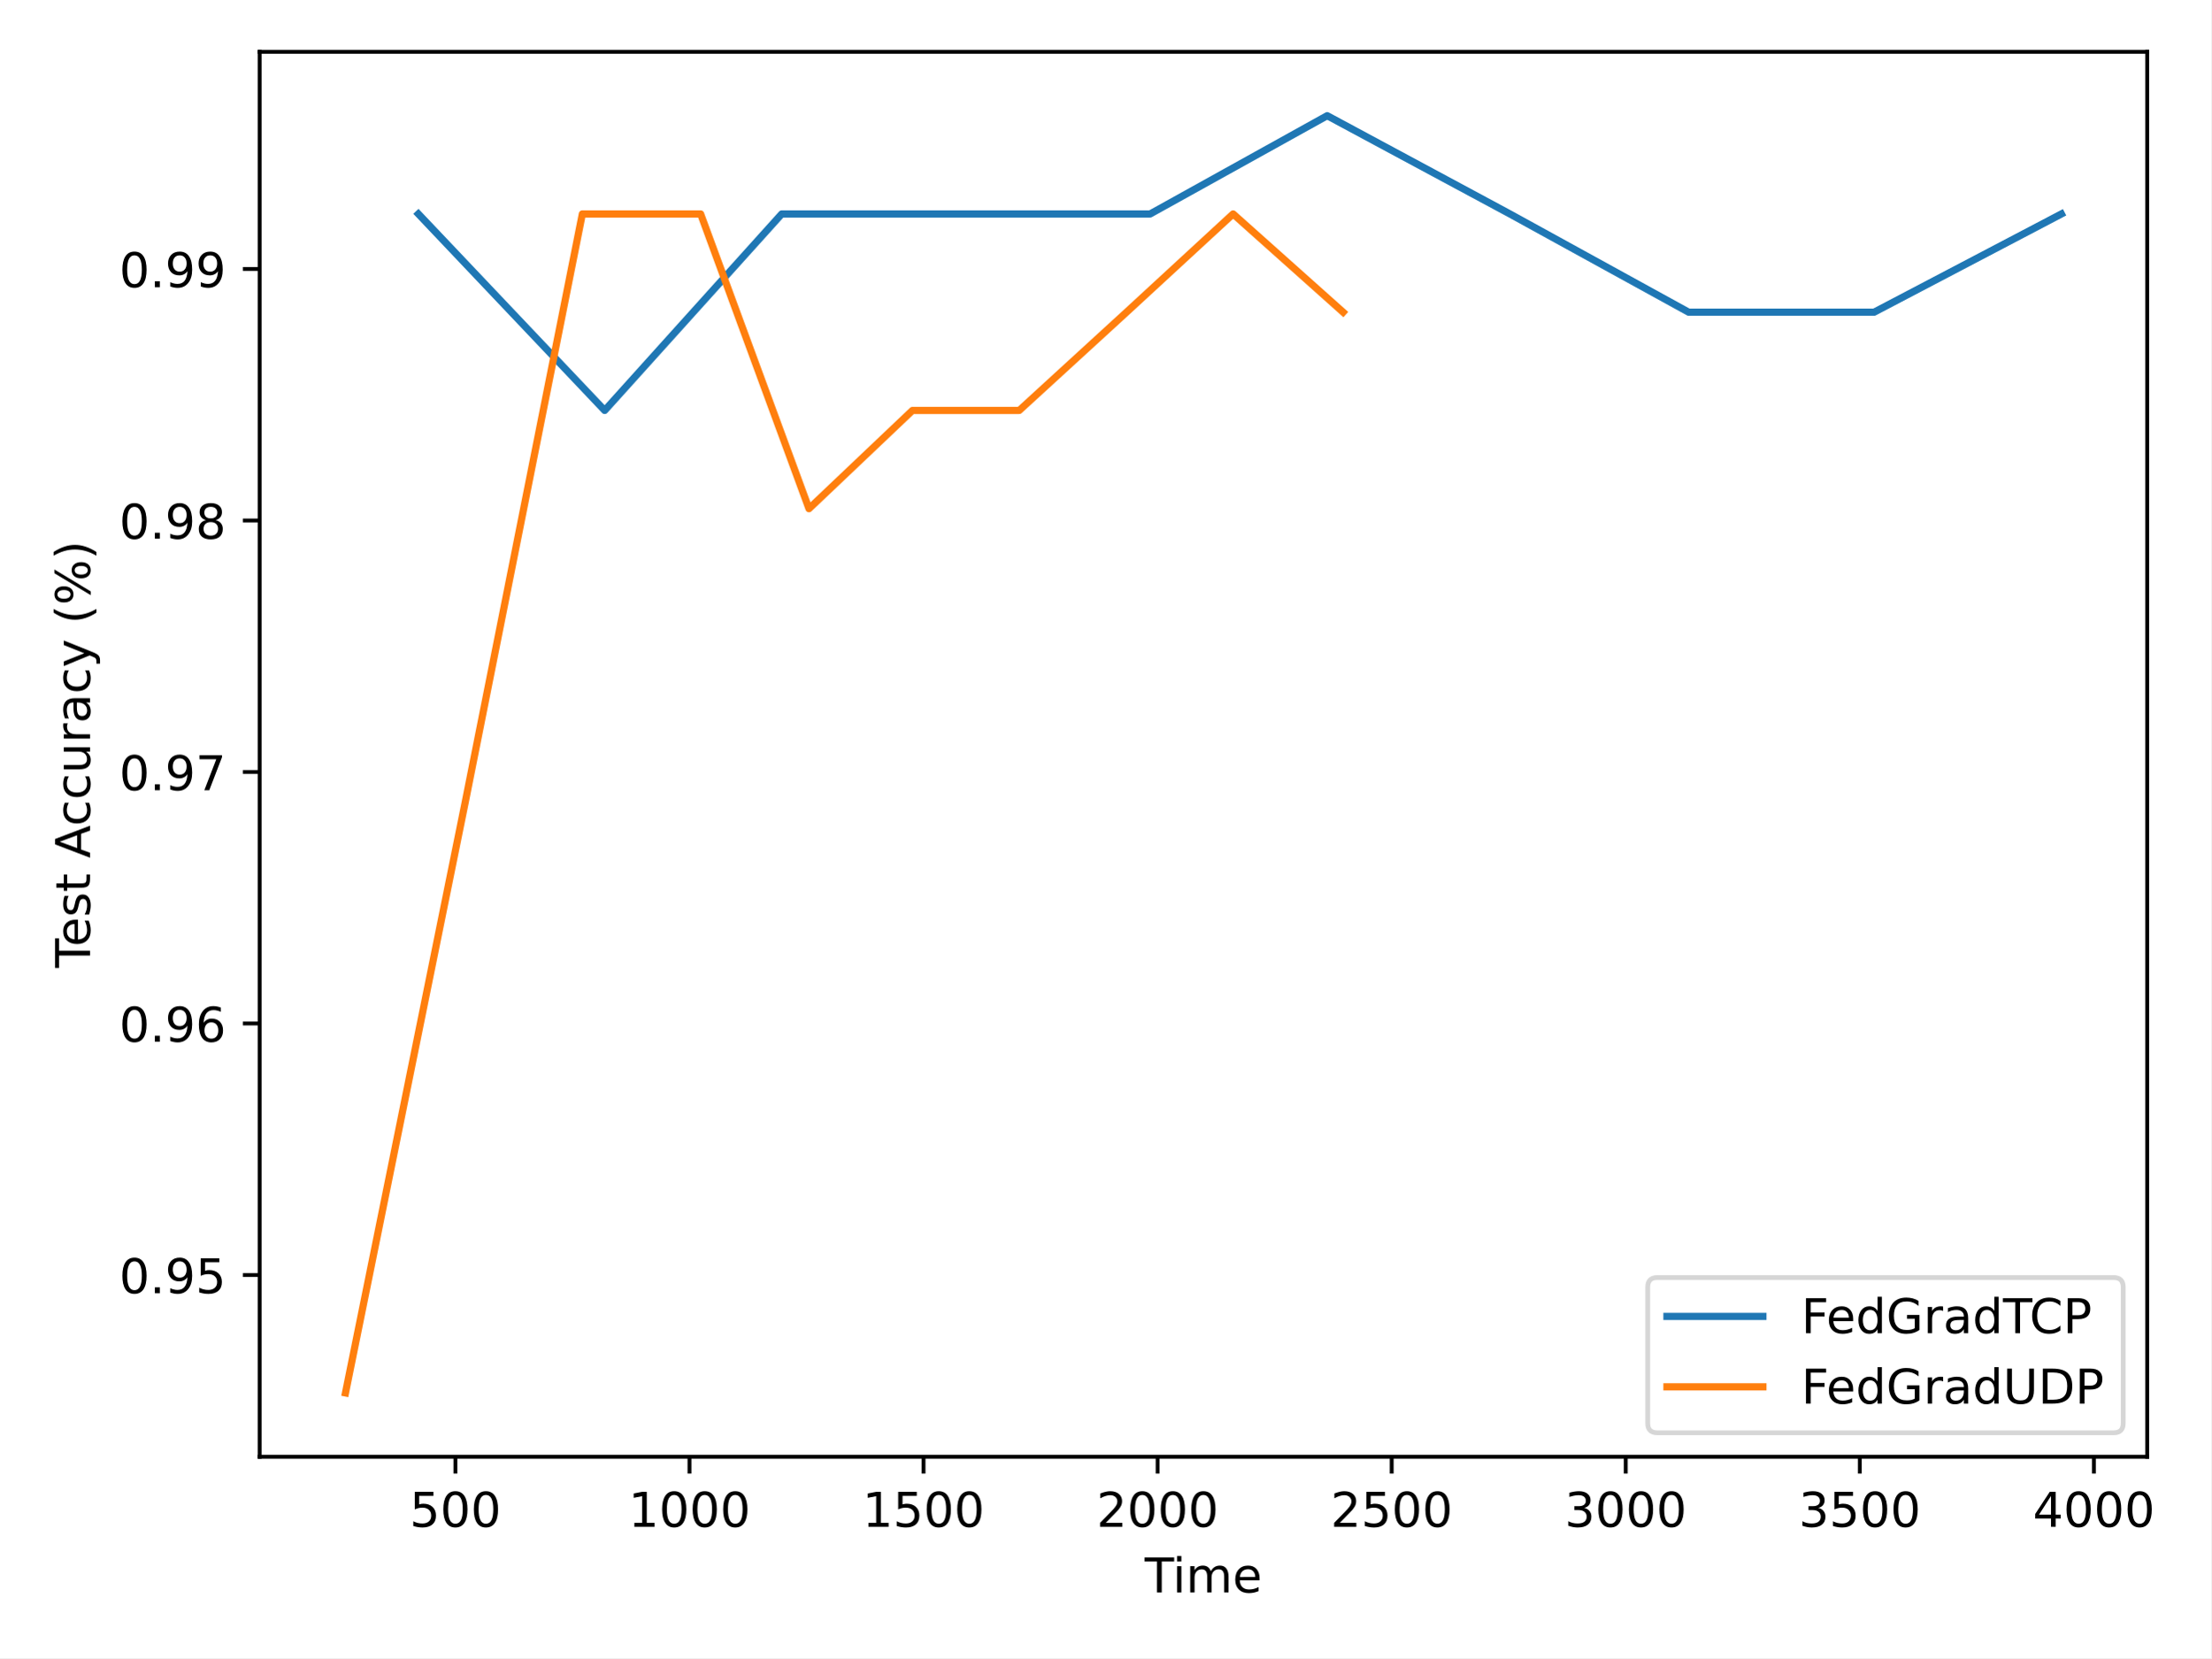
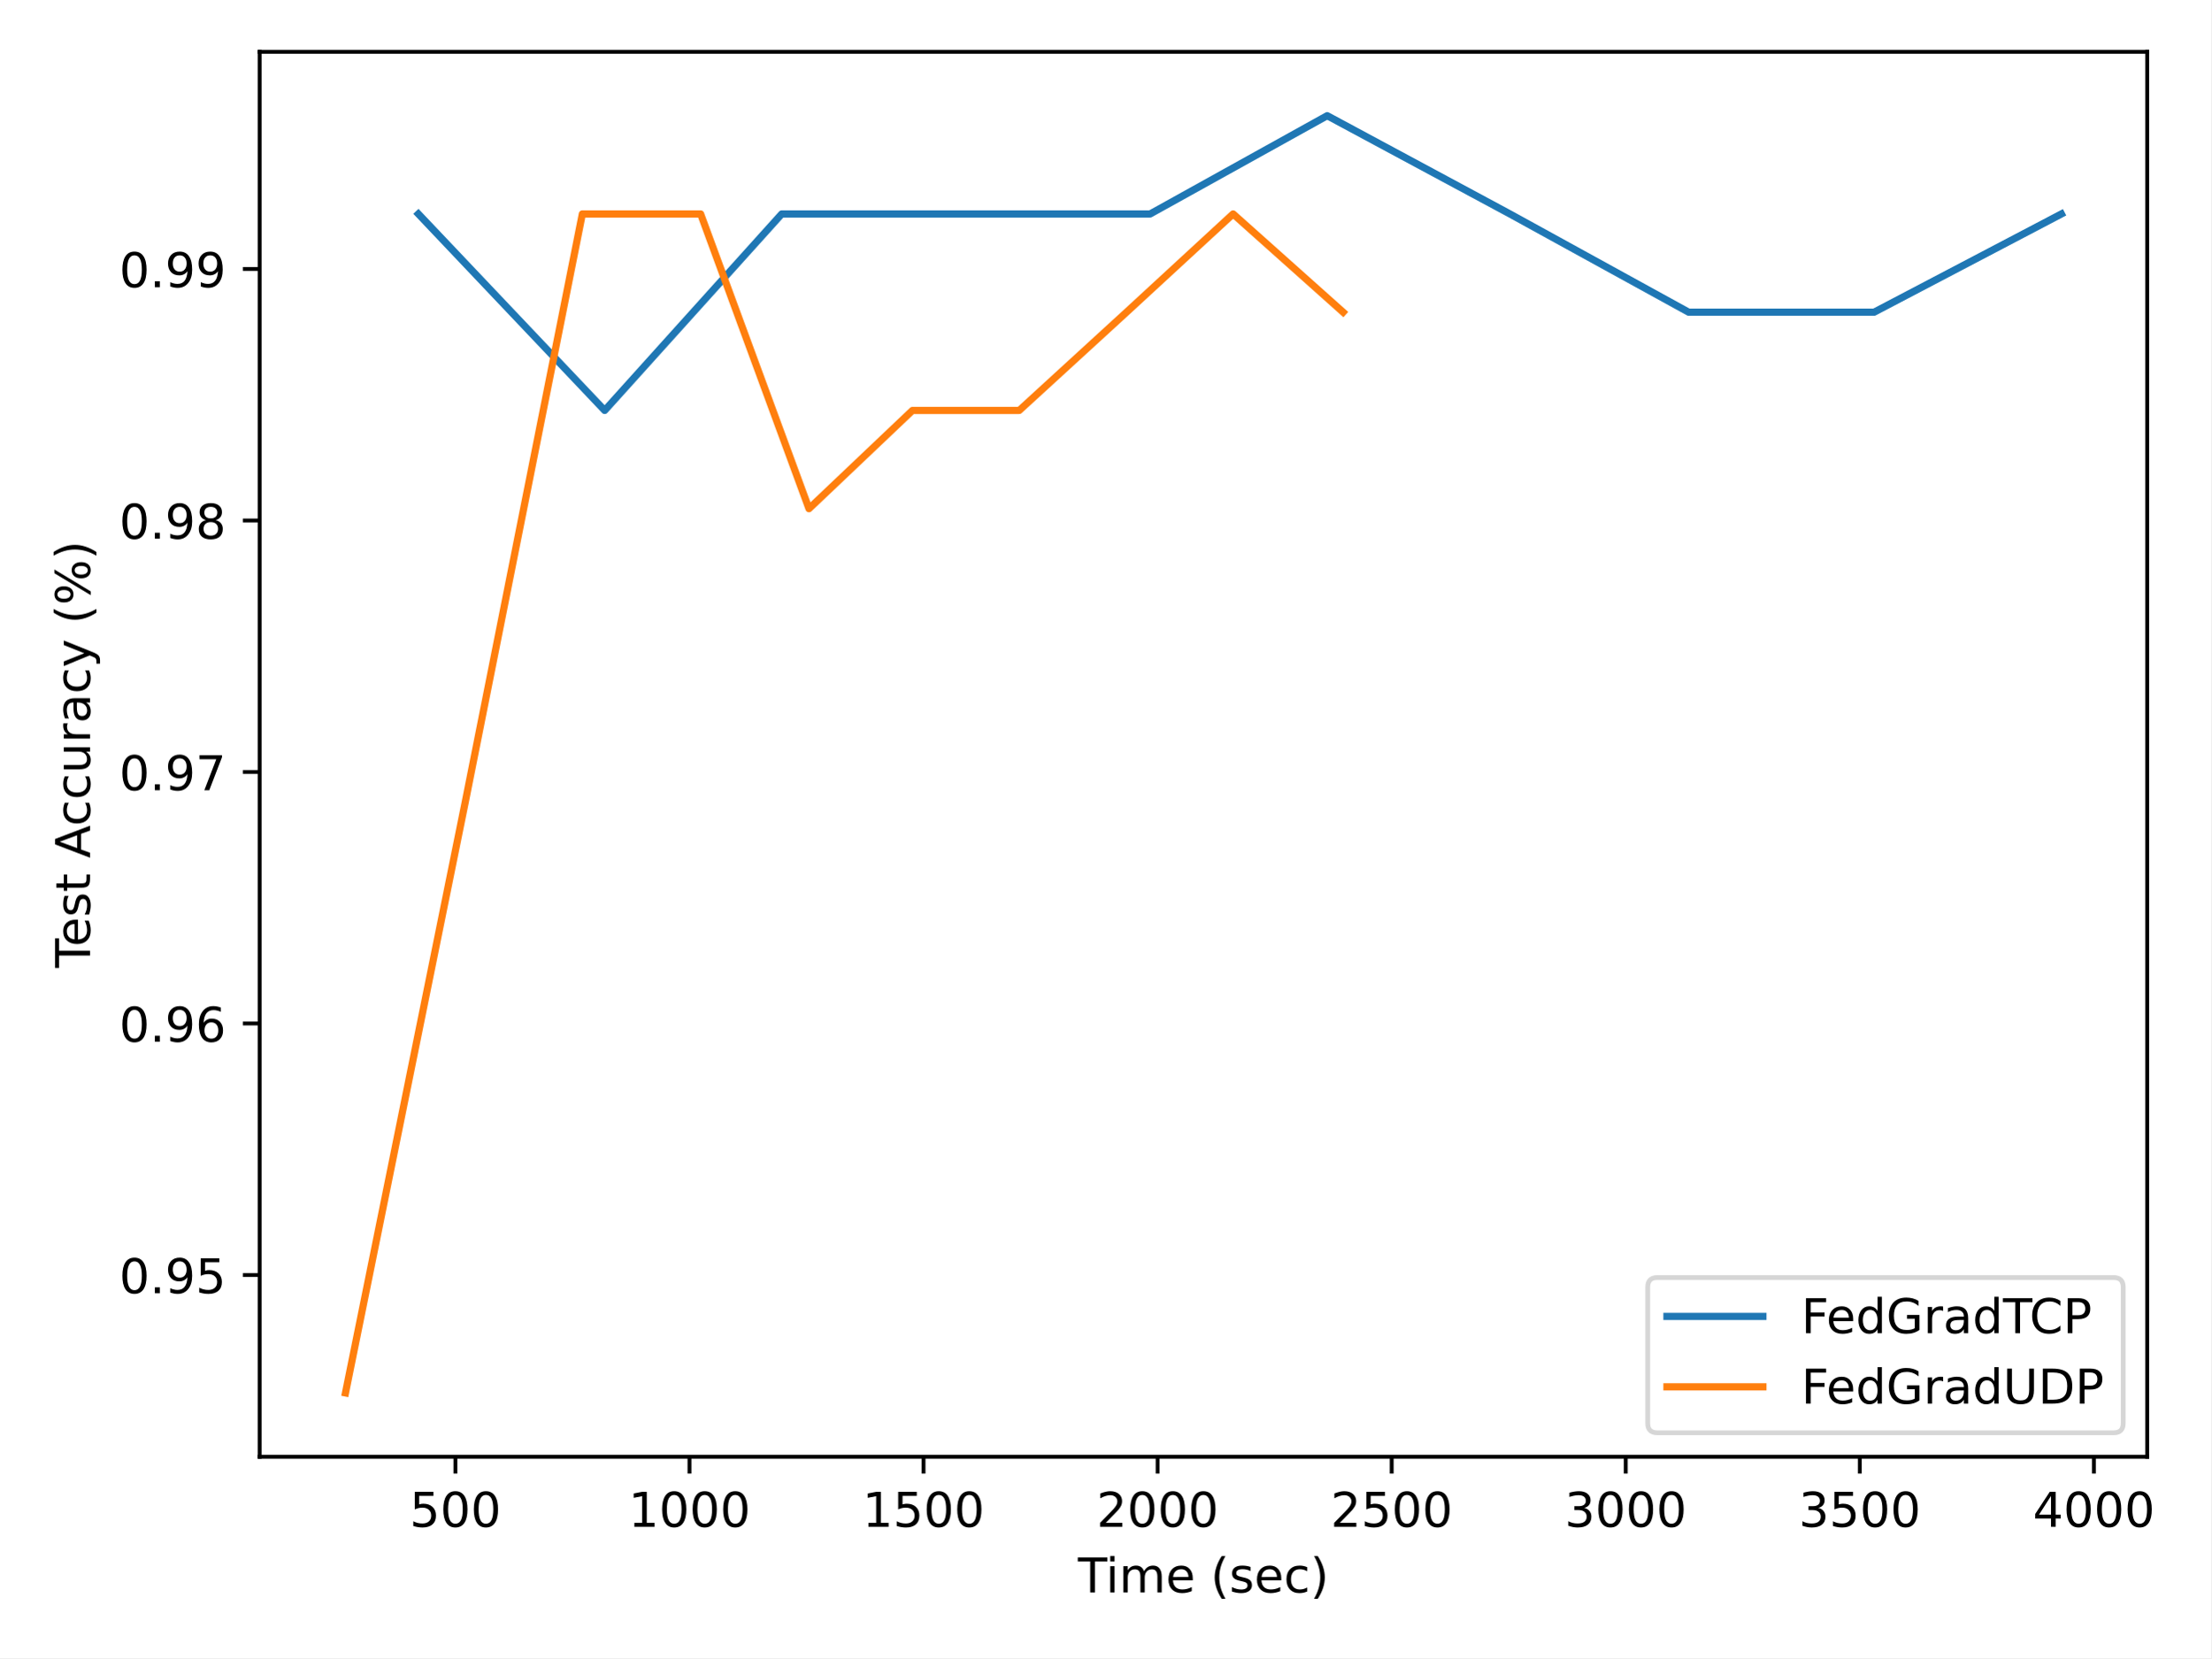
<svg xmlns="http://www.w3.org/2000/svg" xmlns:xlink="http://www.w3.org/1999/xlink" height="345.6pt" version="1.1" viewBox="0 0 460.8 345.6" width="460.8pt">
  <defs>
    <style type="text/css">*{stroke-linecap:butt;stroke-linejoin:round;}</style>
  </defs>
  <g id="figure_1">
    <g id="patch_1">
      <path d="M 0 345.6  L 460.8 345.6  L 460.8 0  L 0 0  z " style="fill:#ffffff;" />
    </g>
    <g id="axes_1">
      <g id="patch_2">
        <path d="M 54.11 303.64  L 447.481 303.64  L 447.481 10.8  L 54.11 10.8  z " style="fill:#ffffff;" />
      </g>
      <g id="matplotlib.axis_1">
        <g id="xtick_1">
          <g id="line2d_1">
            <defs>
-               <path d="M 0 0  L 0 3.5  " id="m83451fe33e" style="stroke:#000000;stroke-width:0.8;" />
-             </defs>
-             <g>
-               <use style="stroke:#000000;stroke-width:0.8;" x="94.905" xlink:href="#m83451fe33e" y="303.64" />
+               <path d="M 0 0  L 0 3.5  " id="md45531de94" style="stroke:#000000;stroke-width:0.8;" />
+             </defs>
+             <g>
+               <use style="stroke:#000000;stroke-width:0.8;" x="94.905" xlink:href="#md45531de94" y="303.64" />
            </g>
          </g>
          <g id="text_1">
            <g transform="translate(85.36125 318.2384)scale(0.1 -0.1)">
              <defs>
                <path d="M 10.797 72.906  L 49.516 72.906  L 49.516 64.594  L 19.828 64.594  L 19.828 46.734  Q 21.969 47.469 24.109 47.828  Q 26.266 48.188 28.422 48.188  Q 40.625 48.188 47.75 41.5  Q 54.891 34.812 54.891 23.391  Q 54.891 11.625 47.562 5.094  Q 40.234 -1.422 26.906 -1.422  Q 22.312 -1.422 17.547 -0.641  Q 12.797 0.141 7.719 1.703  L 7.719 11.625  Q 12.109 9.234 16.797 8.062  Q 21.484 6.891 26.703 6.891  Q 35.156 6.891 40.078 11.328  Q 45.016 15.766 45.016 23.391  Q 45.016 31 40.078 35.438  Q 35.156 39.891 26.703 39.891  Q 22.75 39.891 18.812 39.016  Q 14.891 38.141 10.797 36.281  z " id="DejaVuSans-53" />
                <path d="M 31.781 66.406  Q 24.172 66.406 20.328 58.906  Q 16.5 51.422 16.5 36.375  Q 16.5 21.391 20.328 13.891  Q 24.172 6.391 31.781 6.391  Q 39.453 6.391 43.281 13.891  Q 47.125 21.391 47.125 36.375  Q 47.125 51.422 43.281 58.906  Q 39.453 66.406 31.781 66.406  z M 31.781 74.219  Q 44.047 74.219 50.516 64.516  Q 56.984 54.828 56.984 36.375  Q 56.984 17.969 50.516 8.266  Q 44.047 -1.422 31.781 -1.422  Q 19.531 -1.422 13.062 8.266  Q 6.594 17.969 6.594 36.375  Q 6.594 54.828 13.062 64.516  Q 19.531 74.219 31.781 74.219  z " id="DejaVuSans-48" />
              </defs>
              <use xlink:href="#DejaVuSans-53" />
              <use x="63.623" xlink:href="#DejaVuSans-48" />
              <use x="127.246" xlink:href="#DejaVuSans-48" />
            </g>
          </g>
        </g>
        <g id="xtick_2">
          <g id="line2d_2">
            <g>
-               <use style="stroke:#000000;stroke-width:0.8;" x="143.687" xlink:href="#m83451fe33e" y="303.64" />
+               <use style="stroke:#000000;stroke-width:0.8;" x="143.687" xlink:href="#md45531de94" y="303.64" />
            </g>
          </g>
          <g id="text_2">
            <g transform="translate(130.9617 318.2384)scale(0.1 -0.1)">
              <defs>
                <path d="M 12.406 8.297  L 28.516 8.297  L 28.516 63.922  L 10.984 60.406  L 10.984 69.391  L 28.422 72.906  L 38.281 72.906  L 38.281 8.297  L 54.391 8.297  L 54.391 0  L 12.406 0  z " id="DejaVuSans-49" />
              </defs>
              <use xlink:href="#DejaVuSans-49" />
              <use x="63.623" xlink:href="#DejaVuSans-48" />
              <use x="127.246" xlink:href="#DejaVuSans-48" />
              <use x="190.869" xlink:href="#DejaVuSans-48" />
            </g>
          </g>
        </g>
        <g id="xtick_3">
          <g id="line2d_3">
            <g>
-               <use style="stroke:#000000;stroke-width:0.8;" x="192.468" xlink:href="#m83451fe33e" y="303.64" />
+               <use style="stroke:#000000;stroke-width:0.8;" x="192.468" xlink:href="#md45531de94" y="303.64" />
            </g>
          </g>
          <g id="text_3">
            <g transform="translate(179.7433 318.2384)scale(0.1 -0.1)">
              <use xlink:href="#DejaVuSans-49" />
              <use x="63.623" xlink:href="#DejaVuSans-53" />
              <use x="127.246" xlink:href="#DejaVuSans-48" />
              <use x="190.869" xlink:href="#DejaVuSans-48" />
            </g>
          </g>
        </g>
        <g id="xtick_4">
          <g id="line2d_4">
            <g>
-               <use style="stroke:#000000;stroke-width:0.8;" x="241.25" xlink:href="#m83451fe33e" y="303.64" />
+               <use style="stroke:#000000;stroke-width:0.8;" x="241.25" xlink:href="#md45531de94" y="303.64" />
            </g>
          </g>
          <g id="text_4">
            <g transform="translate(228.525 318.2384)scale(0.1 -0.1)">
              <defs>
                <path d="M 19.188 8.297  L 53.609 8.297  L 53.609 0  L 7.328 0  L 7.328 8.297  Q 12.938 14.109 22.625 23.891  Q 32.328 33.688 34.812 36.531  Q 39.547 41.844 41.422 45.531  Q 43.312 49.219 43.312 52.781  Q 43.312 58.594 39.234 62.25  Q 35.156 65.922 28.609 65.922  Q 23.969 65.922 18.812 64.312  Q 13.672 62.703 7.812 59.422  L 7.812 69.391  Q 13.766 71.781 18.938 73  Q 24.125 74.219 28.422 74.219  Q 39.75 74.219 46.484 68.547  Q 53.219 62.891 53.219 53.422  Q 53.219 48.922 51.531 44.891  Q 49.859 40.875 45.406 35.406  Q 44.188 33.984 37.641 27.219  Q 31.109 20.453 19.188 8.297  z " id="DejaVuSans-50" />
              </defs>
              <use xlink:href="#DejaVuSans-50" />
              <use x="63.623" xlink:href="#DejaVuSans-48" />
              <use x="127.246" xlink:href="#DejaVuSans-48" />
              <use x="190.869" xlink:href="#DejaVuSans-48" />
            </g>
          </g>
        </g>
        <g id="xtick_5">
          <g id="line2d_5">
            <g>
-               <use style="stroke:#000000;stroke-width:0.8;" x="290.032" xlink:href="#m83451fe33e" y="303.64" />
+               <use style="stroke:#000000;stroke-width:0.8;" x="290.032" xlink:href="#md45531de94" y="303.64" />
            </g>
          </g>
          <g id="text_5">
            <g transform="translate(277.3066 318.2384)scale(0.1 -0.1)">
              <use xlink:href="#DejaVuSans-50" />
              <use x="63.623" xlink:href="#DejaVuSans-53" />
              <use x="127.246" xlink:href="#DejaVuSans-48" />
              <use x="190.869" xlink:href="#DejaVuSans-48" />
            </g>
          </g>
        </g>
        <g id="xtick_6">
          <g id="line2d_6">
            <g>
-               <use style="stroke:#000000;stroke-width:0.8;" x="338.813" xlink:href="#m83451fe33e" y="303.64" />
+               <use style="stroke:#000000;stroke-width:0.8;" x="338.813" xlink:href="#md45531de94" y="303.64" />
            </g>
          </g>
          <g id="text_6">
            <g transform="translate(326.0883 318.2384)scale(0.1 -0.1)">
              <defs>
                <path d="M 40.578 39.312  Q 47.656 37.797 51.625 33  Q 55.609 28.219 55.609 21.188  Q 55.609 10.406 48.188 4.484  Q 40.766 -1.422 27.094 -1.422  Q 22.516 -1.422 17.656 -0.516  Q 12.797 0.391 7.625 2.203  L 7.625 11.719  Q 11.719 9.328 16.594 8.109  Q 21.484 6.891 26.812 6.891  Q 36.078 6.891 40.938 10.547  Q 45.797 14.203 45.797 21.188  Q 45.797 27.641 41.281 31.266  Q 36.766 34.906 28.719 34.906  L 20.219 34.906  L 20.219 43.016  L 29.109 43.016  Q 36.375 43.016 40.234 45.922  Q 44.094 48.828 44.094 54.297  Q 44.094 59.906 40.109 62.906  Q 36.141 65.922 28.719 65.922  Q 24.656 65.922 20.016 65.031  Q 15.375 64.156 9.812 62.312  L 9.812 71.094  Q 15.438 72.656 20.344 73.438  Q 25.25 74.219 29.594 74.219  Q 40.828 74.219 47.359 69.109  Q 53.906 64.016 53.906 55.328  Q 53.906 49.266 50.438 45.094  Q 46.969 40.922 40.578 39.312  z " id="DejaVuSans-51" />
              </defs>
              <use xlink:href="#DejaVuSans-51" />
              <use x="63.623" xlink:href="#DejaVuSans-48" />
              <use x="127.246" xlink:href="#DejaVuSans-48" />
              <use x="190.869" xlink:href="#DejaVuSans-48" />
            </g>
          </g>
        </g>
        <g id="xtick_7">
          <g id="line2d_7">
            <g>
-               <use style="stroke:#000000;stroke-width:0.8;" x="387.595" xlink:href="#m83451fe33e" y="303.64" />
+               <use style="stroke:#000000;stroke-width:0.8;" x="387.595" xlink:href="#md45531de94" y="303.64" />
            </g>
          </g>
          <g id="text_7">
            <g transform="translate(374.87 318.2384)scale(0.1 -0.1)">
              <use xlink:href="#DejaVuSans-51" />
              <use x="63.623" xlink:href="#DejaVuSans-53" />
              <use x="127.246" xlink:href="#DejaVuSans-48" />
              <use x="190.869" xlink:href="#DejaVuSans-48" />
            </g>
          </g>
        </g>
        <g id="xtick_8">
          <g id="line2d_8">
            <g>
-               <use style="stroke:#000000;stroke-width:0.8;" x="436.377" xlink:href="#m83451fe33e" y="303.64" />
+               <use style="stroke:#000000;stroke-width:0.8;" x="436.377" xlink:href="#md45531de94" y="303.64" />
            </g>
          </g>
          <g id="text_8">
            <g transform="translate(423.6516 318.2384)scale(0.1 -0.1)">
              <defs>
                <path d="M 37.797 64.312  L 12.891 25.391  L 37.797 25.391  z M 35.203 72.906  L 47.609 72.906  L 47.609 25.391  L 58.016 25.391  L 58.016 17.188  L 47.609 17.188  L 47.609 0  L 37.797 0  L 37.797 17.188  L 4.891 17.188  L 4.891 26.703  z " id="DejaVuSans-52" />
              </defs>
              <use xlink:href="#DejaVuSans-52" />
              <use x="63.623" xlink:href="#DejaVuSans-48" />
              <use x="127.246" xlink:href="#DejaVuSans-48" />
              <use x="190.869" xlink:href="#DejaVuSans-48" />
            </g>
          </g>
        </g>
        <g id="text_9">
-           <g transform="translate(238.5621 331.9166)scale(0.1 -0.1)">
+           <g transform="translate(224.641 331.9166)scale(0.1 -0.1)">
            <defs>
              <path d="M -0.297 72.906  L 61.375 72.906  L 61.375 64.594  L 35.5 64.594  L 35.5 0  L 25.594 0  L 25.594 64.594  L -0.297 64.594  z " id="DejaVuSans-84" />
              <path d="M 9.422 54.688  L 18.406 54.688  L 18.406 0  L 9.422 0  z M 9.422 75.984  L 18.406 75.984  L 18.406 64.594  L 9.422 64.594  z " id="DejaVuSans-105" />
              <path d="M 52 44.188  Q 55.375 50.25 60.062 53.125  Q 64.75 56 71.094 56  Q 79.641 56 84.281 50.016  Q 88.922 44.047 88.922 33.016  L 88.922 0  L 79.891 0  L 79.891 32.719  Q 79.891 40.578 77.094 44.375  Q 74.312 48.188 68.609 48.188  Q 61.625 48.188 57.562 43.547  Q 53.516 38.922 53.516 30.906  L 53.516 0  L 44.484 0  L 44.484 32.719  Q 44.484 40.625 41.703 44.406  Q 38.922 48.188 33.109 48.188  Q 26.219 48.188 22.156 43.531  Q 18.109 38.875 18.109 30.906  L 18.109 0  L 9.078 0  L 9.078 54.688  L 18.109 54.688  L 18.109 46.188  Q 21.188 51.219 25.484 53.609  Q 29.781 56 35.688 56  Q 41.656 56 45.828 52.969  Q 50 49.953 52 44.188  z " id="DejaVuSans-109" />
              <path d="M 56.203 29.594  L 56.203 25.203  L 14.891 25.203  Q 15.484 15.922 20.484 11.062  Q 25.484 6.203 34.422 6.203  Q 39.594 6.203 44.453 7.469  Q 49.312 8.734 54.109 11.281  L 54.109 2.781  Q 49.266 0.734 44.188 -0.344  Q 39.109 -1.422 33.891 -1.422  Q 20.797 -1.422 13.156 6.188  Q 5.516 13.812 5.516 26.812  Q 5.516 40.234 12.766 48.109  Q 20.016 56 32.328 56  Q 43.359 56 49.781 48.891  Q 56.203 41.797 56.203 29.594  z M 47.219 32.234  Q 47.125 39.594 43.094 43.984  Q 39.062 48.391 32.422 48.391  Q 24.906 48.391 20.391 44.141  Q 15.875 39.891 15.188 32.172  z " id="DejaVuSans-101" />
+               <path id="DejaVuSans-32" />
+               <path d="M 31 75.875  Q 24.469 64.656 21.281 53.656  Q 18.109 42.672 18.109 31.391  Q 18.109 20.125 21.312 9.062  Q 24.516 -2 31 -13.188  L 23.188 -13.188  Q 15.875 -1.703 12.234 9.375  Q 8.594 20.453 8.594 31.391  Q 8.594 42.281 12.203 53.312  Q 15.828 64.359 23.188 75.875  z " id="DejaVuSans-40" />
+               <path d="M 44.281 53.078  L 44.281 44.578  Q 40.484 46.531 36.375 47.5  Q 32.281 48.484 27.875 48.484  Q 21.188 48.484 17.844 46.438  Q 14.5 44.391 14.5 40.281  Q 14.5 37.156 16.891 35.375  Q 19.281 33.594 26.516 31.984  L 29.594 31.297  Q 39.156 29.25 43.188 25.516  Q 47.219 21.781 47.219 15.094  Q 47.219 7.469 41.188 3.016  Q 35.156 -1.422 24.609 -1.422  Q 20.219 -1.422 15.453 -0.562  Q 10.688 0.297 5.422 2  L 5.422 11.281  Q 10.406 8.688 15.234 7.391  Q 20.062 6.109 24.812 6.109  Q 31.156 6.109 34.562 8.281  Q 37.984 10.453 37.984 14.406  Q 37.984 18.062 35.516 20.016  Q 33.062 21.969 24.703 23.781  L 21.578 24.516  Q 13.234 26.266 9.516 29.906  Q 5.812 33.547 5.812 39.891  Q 5.812 47.609 11.281 51.797  Q 16.75 56 26.812 56  Q 31.781 56 36.172 55.266  Q 40.578 54.547 44.281 53.078  z " id="DejaVuSans-115" />
+               <path d="M 48.781 52.594  L 48.781 44.188  Q 44.969 46.297 41.141 47.344  Q 37.312 48.391 33.406 48.391  Q 24.656 48.391 19.812 42.844  Q 14.984 37.312 14.984 27.297  Q 14.984 17.281 19.812 11.734  Q 24.656 6.203 33.406 6.203  Q 37.312 6.203 41.141 7.25  Q 44.969 8.297 48.781 10.406  L 48.781 2.094  Q 45.016 0.344 40.984 -0.531  Q 36.969 -1.422 32.422 -1.422  Q 20.062 -1.422 12.781 6.344  Q 5.516 14.109 5.516 27.297  Q 5.516 40.672 12.859 48.328  Q 20.219 56 33.016 56  Q 37.156 56 41.109 55.141  Q 45.062 54.297 48.781 52.594  z " id="DejaVuSans-99" />
+               <path d="M 8.016 75.875  L 15.828 75.875  Q 23.141 64.359 26.781 53.312  Q 30.422 42.281 30.422 31.391  Q 30.422 20.453 26.781 9.375  Q 23.141 -1.703 15.828 -13.188  L 8.016 -13.188  Q 14.5 -2 17.703 9.062  Q 20.906 20.125 20.906 31.391  Q 20.906 42.672 17.703 53.656  Q 14.5 64.656 8.016 75.875  z " id="DejaVuSans-41" />
            </defs>
            <use xlink:href="#DejaVuSans-84" />
            <use x="57.959" xlink:href="#DejaVuSans-105" />
            <use x="85.742" xlink:href="#DejaVuSans-109" />
            <use x="183.154" xlink:href="#DejaVuSans-101" />
+             <use x="244.678" xlink:href="#DejaVuSans-32" />
+             <use x="276.465" xlink:href="#DejaVuSans-40" />
+             <use x="315.479" xlink:href="#DejaVuSans-115" />
+             <use x="367.578" xlink:href="#DejaVuSans-101" />
+             <use x="429.102" xlink:href="#DejaVuSans-99" />
+             <use x="484.082" xlink:href="#DejaVuSans-41" />
          </g>
        </g>
      </g>
      <g id="matplotlib.axis_2">
        <g id="ytick_1">
          <g id="line2d_9">
            <defs>
-               <path d="M 0 0  L -3.5 0  " id="me4bf563f95" style="stroke:#000000;stroke-width:0.8;" />
-             </defs>
-             <g>
-               <use style="stroke:#000000;stroke-width:0.8;" x="54.11" xlink:href="#me4bf563f95" y="265.755" />
+               <path d="M 0 0  L -3.5 0  " id="mcb2fca7177" style="stroke:#000000;stroke-width:0.8;" />
+             </defs>
+             <g>
+               <use style="stroke:#000000;stroke-width:0.8;" x="54.11" xlink:href="#mcb2fca7177" y="265.755" />
            </g>
          </g>
          <g id="text_10">
            <g transform="translate(24.84437 269.5543)scale(0.1 -0.1)">
              <defs>
                <path d="M 10.688 12.406  L 21 12.406  L 21 0  L 10.688 0  z " id="DejaVuSans-46" />
                <path d="M 10.984 1.516  L 10.984 10.5  Q 14.703 8.734 18.5 7.812  Q 22.312 6.891 25.984 6.891  Q 35.75 6.891 40.891 13.453  Q 46.047 20.016 46.781 33.406  Q 43.953 29.203 39.594 26.953  Q 35.25 24.703 29.984 24.703  Q 19.047 24.703 12.672 31.312  Q 6.297 37.938 6.297 49.422  Q 6.297 60.641 12.938 67.422  Q 19.578 74.219 30.609 74.219  Q 43.266 74.219 49.922 64.516  Q 56.594 54.828 56.594 36.375  Q 56.594 19.141 48.406 8.859  Q 40.234 -1.422 26.422 -1.422  Q 22.703 -1.422 18.891 -0.688  Q 15.094 0.047 10.984 1.516  z M 30.609 32.422  Q 37.25 32.422 41.125 36.953  Q 45.016 41.5 45.016 49.422  Q 45.016 57.281 41.125 61.844  Q 37.25 66.406 30.609 66.406  Q 23.969 66.406 20.094 61.844  Q 16.219 57.281 16.219 49.422  Q 16.219 41.5 20.094 36.953  Q 23.969 32.422 30.609 32.422  z " id="DejaVuSans-57" />
              </defs>
              <use xlink:href="#DejaVuSans-48" />
              <use x="63.623" xlink:href="#DejaVuSans-46" />
              <use x="95.41" xlink:href="#DejaVuSans-57" />
              <use x="159.033" xlink:href="#DejaVuSans-53" />
            </g>
          </g>
        </g>
        <g id="ytick_2">
          <g id="line2d_10">
            <g>
-               <use style="stroke:#000000;stroke-width:0.8;" x="54.11" xlink:href="#me4bf563f95" y="213.331" />
+               <use style="stroke:#000000;stroke-width:0.8;" x="54.11" xlink:href="#mcb2fca7177" y="213.331" />
            </g>
          </g>
          <g id="text_11">
            <g transform="translate(24.84437 217.1298)scale(0.1 -0.1)">
              <defs>
                <path d="M 33.016 40.375  Q 26.375 40.375 22.484 35.828  Q 18.609 31.297 18.609 23.391  Q 18.609 15.531 22.484 10.953  Q 26.375 6.391 33.016 6.391  Q 39.656 6.391 43.531 10.953  Q 47.406 15.531 47.406 23.391  Q 47.406 31.297 43.531 35.828  Q 39.656 40.375 33.016 40.375  z M 52.594 71.297  L 52.594 62.312  Q 48.875 64.062 45.094 64.984  Q 41.312 65.922 37.594 65.922  Q 27.828 65.922 22.672 59.328  Q 17.531 52.734 16.797 39.406  Q 19.672 43.656 24.016 45.922  Q 28.375 48.188 33.594 48.188  Q 44.578 48.188 50.953 41.516  Q 57.328 34.859 57.328 23.391  Q 57.328 12.156 50.688 5.359  Q 44.047 -1.422 33.016 -1.422  Q 20.359 -1.422 13.672 8.266  Q 6.984 17.969 6.984 36.375  Q 6.984 53.656 15.188 63.938  Q 23.391 74.219 37.203 74.219  Q 40.922 74.219 44.703 73.484  Q 48.484 72.75 52.594 71.297  z " id="DejaVuSans-54" />
              </defs>
              <use xlink:href="#DejaVuSans-48" />
              <use x="63.623" xlink:href="#DejaVuSans-46" />
              <use x="95.41" xlink:href="#DejaVuSans-57" />
              <use x="159.033" xlink:href="#DejaVuSans-54" />
            </g>
          </g>
        </g>
        <g id="ytick_3">
          <g id="line2d_11">
            <g>
-               <use style="stroke:#000000;stroke-width:0.8;" x="54.11" xlink:href="#me4bf563f95" y="160.906" />
+               <use style="stroke:#000000;stroke-width:0.8;" x="54.11" xlink:href="#mcb2fca7177" y="160.906" />
            </g>
          </g>
          <g id="text_12">
            <g transform="translate(24.84437 164.7053)scale(0.1 -0.1)">
              <defs>
                <path d="M 8.203 72.906  L 55.078 72.906  L 55.078 68.703  L 28.609 0  L 18.312 0  L 43.219 64.594  L 8.203 64.594  z " id="DejaVuSans-55" />
              </defs>
              <use xlink:href="#DejaVuSans-48" />
              <use x="63.623" xlink:href="#DejaVuSans-46" />
              <use x="95.41" xlink:href="#DejaVuSans-57" />
              <use x="159.033" xlink:href="#DejaVuSans-55" />
            </g>
          </g>
        </g>
        <g id="ytick_4">
          <g id="line2d_12">
            <g>
-               <use style="stroke:#000000;stroke-width:0.8;" x="54.11" xlink:href="#me4bf563f95" y="108.482" />
+               <use style="stroke:#000000;stroke-width:0.8;" x="54.11" xlink:href="#mcb2fca7177" y="108.482" />
            </g>
          </g>
          <g id="text_13">
            <g transform="translate(24.84437 112.2808)scale(0.1 -0.1)">
              <defs>
                <path d="M 31.781 34.625  Q 24.75 34.625 20.719 30.859  Q 16.703 27.094 16.703 20.516  Q 16.703 13.922 20.719 10.156  Q 24.75 6.391 31.781 6.391  Q 38.812 6.391 42.859 10.172  Q 46.922 13.969 46.922 20.516  Q 46.922 27.094 42.891 30.859  Q 38.875 34.625 31.781 34.625  z M 21.922 38.812  Q 15.578 40.375 12.031 44.719  Q 8.5 49.078 8.5 55.328  Q 8.5 64.062 14.719 69.141  Q 20.953 74.219 31.781 74.219  Q 42.672 74.219 48.875 69.141  Q 55.078 64.062 55.078 55.328  Q 55.078 49.078 51.531 44.719  Q 48 40.375 41.703 38.812  Q 48.828 37.156 52.797 32.312  Q 56.781 27.484 56.781 20.516  Q 56.781 9.906 50.312 4.234  Q 43.844 -1.422 31.781 -1.422  Q 19.734 -1.422 13.25 4.234  Q 6.781 9.906 6.781 20.516  Q 6.781 27.484 10.781 32.312  Q 14.797 37.156 21.922 38.812  z M 18.312 54.391  Q 18.312 48.734 21.844 45.562  Q 25.391 42.391 31.781 42.391  Q 38.141 42.391 41.719 45.562  Q 45.312 48.734 45.312 54.391  Q 45.312 60.062 41.719 63.234  Q 38.141 66.406 31.781 66.406  Q 25.391 66.406 21.844 63.234  Q 18.312 60.062 18.312 54.391  z " id="DejaVuSans-56" />
              </defs>
              <use xlink:href="#DejaVuSans-48" />
              <use x="63.623" xlink:href="#DejaVuSans-46" />
              <use x="95.41" xlink:href="#DejaVuSans-57" />
              <use x="159.033" xlink:href="#DejaVuSans-56" />
            </g>
          </g>
        </g>
        <g id="ytick_5">
          <g id="line2d_13">
            <g>
-               <use style="stroke:#000000;stroke-width:0.8;" x="54.11" xlink:href="#me4bf563f95" y="56.057" />
+               <use style="stroke:#000000;stroke-width:0.8;" x="54.11" xlink:href="#mcb2fca7177" y="56.057" />
            </g>
          </g>
          <g id="text_14">
            <g transform="translate(24.84437 59.85631)scale(0.1 -0.1)">
              <use xlink:href="#DejaVuSans-48" />
              <use x="63.623" xlink:href="#DejaVuSans-46" />
              <use x="95.41" xlink:href="#DejaVuSans-57" />
              <use x="159.033" xlink:href="#DejaVuSans-57" />
            </g>
          </g>
        </g>
        <g id="text_15">
          <g transform="translate(18.76469 201.7239)rotate(-90)scale(0.1 -0.1)">
            <defs>
-               <path d="M 44.281 53.078  L 44.281 44.578  Q 40.484 46.531 36.375 47.5  Q 32.281 48.484 27.875 48.484  Q 21.188 48.484 17.844 46.438  Q 14.5 44.391 14.5 40.281  Q 14.5 37.156 16.891 35.375  Q 19.281 33.594 26.516 31.984  L 29.594 31.297  Q 39.156 29.25 43.188 25.516  Q 47.219 21.781 47.219 15.094  Q 47.219 7.469 41.188 3.016  Q 35.156 -1.422 24.609 -1.422  Q 20.219 -1.422 15.453 -0.562  Q 10.688 0.297 5.422 2  L 5.422 11.281  Q 10.406 8.688 15.234 7.391  Q 20.062 6.109 24.812 6.109  Q 31.156 6.109 34.562 8.281  Q 37.984 10.453 37.984 14.406  Q 37.984 18.062 35.516 20.016  Q 33.062 21.969 24.703 23.781  L 21.578 24.516  Q 13.234 26.266 9.516 29.906  Q 5.812 33.547 5.812 39.891  Q 5.812 47.609 11.281 51.797  Q 16.75 56 26.812 56  Q 31.781 56 36.172 55.266  Q 40.578 54.547 44.281 53.078  z " id="DejaVuSans-115" />
              <path d="M 18.312 70.219  L 18.312 54.688  L 36.812 54.688  L 36.812 47.703  L 18.312 47.703  L 18.312 18.016  Q 18.312 11.328 20.141 9.422  Q 21.969 7.516 27.594 7.516  L 36.812 7.516  L 36.812 0  L 27.594 0  Q 17.188 0 13.234 3.875  Q 9.281 7.766 9.281 18.016  L 9.281 47.703  L 2.688 47.703  L 2.688 54.688  L 9.281 54.688  L 9.281 70.219  z " id="DejaVuSans-116" />
-               <path id="DejaVuSans-32" />
              <path d="M 34.188 63.188  L 20.797 26.906  L 47.609 26.906  z M 28.609 72.906  L 39.797 72.906  L 67.578 0  L 57.328 0  L 50.688 18.703  L 17.828 18.703  L 11.188 0  L 0.781 0  z " id="DejaVuSans-65" />
-               <path d="M 48.781 52.594  L 48.781 44.188  Q 44.969 46.297 41.141 47.344  Q 37.312 48.391 33.406 48.391  Q 24.656 48.391 19.812 42.844  Q 14.984 37.312 14.984 27.297  Q 14.984 17.281 19.812 11.734  Q 24.656 6.203 33.406 6.203  Q 37.312 6.203 41.141 7.25  Q 44.969 8.297 48.781 10.406  L 48.781 2.094  Q 45.016 0.344 40.984 -0.531  Q 36.969 -1.422 32.422 -1.422  Q 20.062 -1.422 12.781 6.344  Q 5.516 14.109 5.516 27.297  Q 5.516 40.672 12.859 48.328  Q 20.219 56 33.016 56  Q 37.156 56 41.109 55.141  Q 45.062 54.297 48.781 52.594  z " id="DejaVuSans-99" />
              <path d="M 8.5 21.578  L 8.5 54.688  L 17.484 54.688  L 17.484 21.922  Q 17.484 14.156 20.5 10.266  Q 23.531 6.391 29.594 6.391  Q 36.859 6.391 41.078 11.031  Q 45.312 15.672 45.312 23.688  L 45.312 54.688  L 54.297 54.688  L 54.297 0  L 45.312 0  L 45.312 8.406  Q 42.047 3.422 37.719 1  Q 33.406 -1.422 27.688 -1.422  Q 18.266 -1.422 13.375 4.438  Q 8.5 10.297 8.5 21.578  z M 31.109 56  z " id="DejaVuSans-117" />
              <path d="M 41.109 46.297  Q 39.594 47.172 37.812 47.578  Q 36.031 48 33.891 48  Q 26.266 48 22.188 43.047  Q 18.109 38.094 18.109 28.812  L 18.109 0  L 9.078 0  L 9.078 54.688  L 18.109 54.688  L 18.109 46.188  Q 20.953 51.172 25.484 53.578  Q 30.031 56 36.531 56  Q 37.453 56 38.578 55.875  Q 39.703 55.766 41.062 55.516  z " id="DejaVuSans-114" />
              <path d="M 34.281 27.484  Q 23.391 27.484 19.188 25  Q 14.984 22.516 14.984 16.5  Q 14.984 11.719 18.141 8.906  Q 21.297 6.109 26.703 6.109  Q 34.188 6.109 38.703 11.406  Q 43.219 16.703 43.219 25.484  L 43.219 27.484  z M 52.203 31.203  L 52.203 0  L 43.219 0  L 43.219 8.297  Q 40.141 3.328 35.547 0.953  Q 30.953 -1.422 24.312 -1.422  Q 15.922 -1.422 10.953 3.297  Q 6 8.016 6 15.922  Q 6 25.141 12.172 29.828  Q 18.359 34.516 30.609 34.516  L 43.219 34.516  L 43.219 35.406  Q 43.219 41.609 39.141 45  Q 35.062 48.391 27.688 48.391  Q 23 48.391 18.547 47.266  Q 14.109 46.141 10.016 43.891  L 10.016 52.203  Q 14.938 54.109 19.578 55.047  Q 24.219 56 28.609 56  Q 40.484 56 46.344 49.844  Q 52.203 43.703 52.203 31.203  z " id="DejaVuSans-97" />
              <path d="M 32.172 -5.078  Q 28.375 -14.844 24.75 -17.812  Q 21.141 -20.797 15.094 -20.797  L 7.906 -20.797  L 7.906 -13.281  L 13.188 -13.281  Q 16.891 -13.281 18.938 -11.516  Q 21 -9.766 23.484 -3.219  L 25.094 0.875  L 2.984 54.688  L 12.5 54.688  L 29.594 11.922  L 46.688 54.688  L 56.203 54.688  z " id="DejaVuSans-121" />
-               <path d="M 31 75.875  Q 24.469 64.656 21.281 53.656  Q 18.109 42.672 18.109 31.391  Q 18.109 20.125 21.312 9.062  Q 24.516 -2 31 -13.188  L 23.188 -13.188  Q 15.875 -1.703 12.234 9.375  Q 8.594 20.453 8.594 31.391  Q 8.594 42.281 12.203 53.312  Q 15.828 64.359 23.188 75.875  z " id="DejaVuSans-40" />
              <path d="M 72.703 32.078  Q 68.453 32.078 66.031 28.469  Q 63.625 24.859 63.625 18.406  Q 63.625 12.062 66.031 8.422  Q 68.453 4.781 72.703 4.781  Q 76.859 4.781 79.266 8.422  Q 81.688 12.062 81.688 18.406  Q 81.688 24.812 79.266 28.438  Q 76.859 32.078 72.703 32.078  z M 72.703 38.281  Q 80.422 38.281 84.953 32.906  Q 89.5 27.547 89.5 18.406  Q 89.5 9.281 84.938 3.922  Q 80.375 -1.422 72.703 -1.422  Q 64.891 -1.422 60.344 3.922  Q 55.812 9.281 55.812 18.406  Q 55.812 27.594 60.375 32.938  Q 64.938 38.281 72.703 38.281  z M 22.312 68.016  Q 18.109 68.016 15.688 64.375  Q 13.281 60.75 13.281 54.391  Q 13.281 47.953 15.672 44.328  Q 18.062 40.719 22.312 40.719  Q 26.562 40.719 28.969 44.328  Q 31.391 47.953 31.391 54.391  Q 31.391 60.688 28.953 64.344  Q 26.516 68.016 22.312 68.016  z M 66.406 74.219  L 74.219 74.219  L 28.609 -1.422  L 20.797 -1.422  z M 22.312 74.219  Q 30.031 74.219 34.609 68.875  Q 39.203 63.531 39.203 54.391  Q 39.203 45.172 34.641 39.844  Q 30.078 34.516 22.312 34.516  Q 14.547 34.516 10.031 39.859  Q 5.516 45.219 5.516 54.391  Q 5.516 63.484 10.047 68.844  Q 14.594 74.219 22.312 74.219  z " id="DejaVuSans-37" />
-               <path d="M 8.016 75.875  L 15.828 75.875  Q 23.141 64.359 26.781 53.312  Q 30.422 42.281 30.422 31.391  Q 30.422 20.453 26.781 9.375  Q 23.141 -1.703 15.828 -13.188  L 8.016 -13.188  Q 14.5 -2 17.703 9.062  Q 20.906 20.125 20.906 31.391  Q 20.906 42.672 17.703 53.656  Q 14.5 64.656 8.016 75.875  z " id="DejaVuSans-41" />
            </defs>
            <use xlink:href="#DejaVuSans-84" />
            <use x="44.084" xlink:href="#DejaVuSans-101" />
            <use x="105.607" xlink:href="#DejaVuSans-115" />
            <use x="157.707" xlink:href="#DejaVuSans-116" />
            <use x="196.916" xlink:href="#DejaVuSans-32" />
            <use x="228.703" xlink:href="#DejaVuSans-65" />
            <use x="295.361" xlink:href="#DejaVuSans-99" />
            <use x="350.342" xlink:href="#DejaVuSans-99" />
            <use x="405.322" xlink:href="#DejaVuSans-117" />
            <use x="468.701" xlink:href="#DejaVuSans-114" />
            <use x="509.814" xlink:href="#DejaVuSans-97" />
            <use x="571.094" xlink:href="#DejaVuSans-99" />
            <use x="626.074" xlink:href="#DejaVuSans-121" />
            <use x="685.254" xlink:href="#DejaVuSans-32" />
            <use x="717.041" xlink:href="#DejaVuSans-40" />
            <use x="756.055" xlink:href="#DejaVuSans-37" />
            <use x="851.074" xlink:href="#DejaVuSans-41" />
          </g>
        </g>
      </g>
      <g id="line2d_14">
-         <path clip-path="url(#p545edcaafe)" d="M 87.184 44.589  L 126.016 85.546  L 162.915 44.589  L 201.365 44.589  L 239.7 44.589  L 276.594 24.111  L 314.671 44.589  L 351.92 65.068  L 390.567 65.068  L 429.601 44.589  " style="fill:none;stroke:#1f77b4;stroke-linecap:square;stroke-width:1.5;" />
+         <path clip-path="url(#pd89a04a1fd)" d="M 87.184 44.589  L 126.016 85.546  L 162.915 44.589  L 201.365 44.589  L 239.7 44.589  L 276.594 24.111  L 314.671 44.589  L 351.92 65.068  L 390.567 65.068  L 429.601 44.589  " style="fill:none;stroke:#1f77b4;stroke-linecap:square;stroke-width:1.5;" />
      </g>
      <g id="line2d_15">
-         <path clip-path="url(#p545edcaafe)" d="M 71.991 290.329  L 96.9 167.459  L 121.359 44.589  L 146.01 44.589  L 168.591 106.024  L 190.156 85.546  L 212.404 85.546  L 234.77 65.068  L 256.983 44.589  L 279.911 65.068  " style="fill:none;stroke:#ff7f0e;stroke-linecap:square;stroke-width:1.5;" />
+         <path clip-path="url(#pd89a04a1fd)" d="M 71.991 290.329  L 96.9 167.459  L 121.359 44.589  L 146.01 44.589  L 168.591 106.024  L 190.156 85.546  L 212.404 85.546  L 234.77 65.068  L 256.983 44.589  L 279.911 65.068  " style="fill:none;stroke:#ff7f0e;stroke-linecap:square;stroke-width:1.5;" />
      </g>
      <g id="patch_3">
        <path d="M 54.11 303.64  L 54.11 10.8  " style="fill:none;stroke:#000000;stroke-linecap:square;stroke-linejoin:miter;stroke-width:0.8;" />
      </g>
      <g id="patch_4">
        <path d="M 447.481 303.64  L 447.481 10.8  " style="fill:none;stroke:#000000;stroke-linecap:square;stroke-linejoin:miter;stroke-width:0.8;" />
      </g>
      <g id="patch_5">
        <path d="M 54.11 303.64  L 447.481 303.64  " style="fill:none;stroke:#000000;stroke-linecap:square;stroke-linejoin:miter;stroke-width:0.8;" />
      </g>
      <g id="patch_6">
        <path d="M 54.11 10.8  L 447.481 10.8  " style="fill:none;stroke:#000000;stroke-linecap:square;stroke-linejoin:miter;stroke-width:0.8;" />
      </g>
      <g id="legend_1">
        <g id="patch_7">
          <path d="M 345.394 298.64  L 440.481 298.64  Q 442.481 298.64 442.481 296.64  L 442.481 268.284  Q 442.481 266.284 440.481 266.284  L 345.394 266.284  Q 343.394 266.284 343.394 268.284  L 343.394 296.64  Q 343.394 298.64 345.394 298.64  z " style="fill:#ffffff;opacity:0.8;stroke:#cccccc;stroke-linejoin:miter;" />
        </g>
        <g id="line2d_16">
          <path d="M 347.394 274.382  L 367.394 274.382  " style="fill:none;stroke:#1f77b4;stroke-linecap:square;stroke-width:1.5;" />
        </g>
        <g id="line2d_17" />
        <g id="text_16">
          <g transform="translate(375.3939 277.8822)scale(0.1 -0.1)">
            <defs>
              <path d="M 9.812 72.906  L 51.703 72.906  L 51.703 64.594  L 19.672 64.594  L 19.672 43.109  L 48.578 43.109  L 48.578 34.812  L 19.672 34.812  L 19.672 0  L 9.812 0  z " id="DejaVuSans-70" />
              <path d="M 45.406 46.391  L 45.406 75.984  L 54.391 75.984  L 54.391 0  L 45.406 0  L 45.406 8.203  Q 42.578 3.328 38.25 0.953  Q 33.938 -1.422 27.875 -1.422  Q 17.969 -1.422 11.734 6.484  Q 5.516 14.406 5.516 27.297  Q 5.516 40.188 11.734 48.094  Q 17.969 56 27.875 56  Q 33.938 56 38.25 53.625  Q 42.578 51.266 45.406 46.391  z M 14.797 27.297  Q 14.797 17.391 18.875 11.75  Q 22.953 6.109 30.078 6.109  Q 37.203 6.109 41.297 11.75  Q 45.406 17.391 45.406 27.297  Q 45.406 37.203 41.297 42.844  Q 37.203 48.484 30.078 48.484  Q 22.953 48.484 18.875 42.844  Q 14.797 37.203 14.797 27.297  z " id="DejaVuSans-100" />
              <path d="M 59.516 10.406  L 59.516 29.984  L 43.406 29.984  L 43.406 38.094  L 69.281 38.094  L 69.281 6.781  Q 63.578 2.734 56.688 0.656  Q 49.812 -1.422 42 -1.422  Q 24.906 -1.422 15.25 8.562  Q 5.609 18.562 5.609 36.375  Q 5.609 54.25 15.25 64.234  Q 24.906 74.219 42 74.219  Q 49.125 74.219 55.547 72.453  Q 61.969 70.703 67.391 67.281  L 67.391 56.781  Q 61.922 61.422 55.766 63.766  Q 49.609 66.109 42.828 66.109  Q 29.438 66.109 22.719 58.641  Q 16.016 51.172 16.016 36.375  Q 16.016 21.625 22.719 14.156  Q 29.438 6.688 42.828 6.688  Q 48.047 6.688 52.141 7.594  Q 56.25 8.5 59.516 10.406  z " id="DejaVuSans-71" />
              <path d="M 64.406 67.281  L 64.406 56.891  Q 59.422 61.531 53.781 63.812  Q 48.141 66.109 41.797 66.109  Q 29.297 66.109 22.656 58.469  Q 16.016 50.828 16.016 36.375  Q 16.016 21.969 22.656 14.328  Q 29.297 6.688 41.797 6.688  Q 48.141 6.688 53.781 8.984  Q 59.422 11.281 64.406 15.922  L 64.406 5.609  Q 59.234 2.094 53.438 0.328  Q 47.656 -1.422 41.219 -1.422  Q 24.656 -1.422 15.125 8.703  Q 5.609 18.844 5.609 36.375  Q 5.609 53.953 15.125 64.078  Q 24.656 74.219 41.219 74.219  Q 47.75 74.219 53.531 72.484  Q 59.328 70.75 64.406 67.281  z " id="DejaVuSans-67" />
              <path d="M 19.672 64.797  L 19.672 37.406  L 32.078 37.406  Q 38.969 37.406 42.719 40.969  Q 46.484 44.531 46.484 51.125  Q 46.484 57.672 42.719 61.234  Q 38.969 64.797 32.078 64.797  z M 9.812 72.906  L 32.078 72.906  Q 44.344 72.906 50.609 67.359  Q 56.891 61.812 56.891 51.125  Q 56.891 40.328 50.609 34.812  Q 44.344 29.297 32.078 29.297  L 19.672 29.297  L 19.672 0  L 9.812 0  z " id="DejaVuSans-80" />
            </defs>
            <use xlink:href="#DejaVuSans-70" />
            <use x="52.02" xlink:href="#DejaVuSans-101" />
            <use x="113.543" xlink:href="#DejaVuSans-100" />
            <use x="177.02" xlink:href="#DejaVuSans-71" />
            <use x="254.51" xlink:href="#DejaVuSans-114" />
            <use x="295.623" xlink:href="#DejaVuSans-97" />
            <use x="356.902" xlink:href="#DejaVuSans-100" />
            <use x="420.379" xlink:href="#DejaVuSans-84" />
            <use x="475.588" xlink:href="#DejaVuSans-67" />
            <use x="545.412" xlink:href="#DejaVuSans-80" />
          </g>
        </g>
        <g id="line2d_18">
          <path d="M 347.394 289.06  L 367.394 289.06  " style="fill:none;stroke:#ff7f0e;stroke-linecap:square;stroke-width:1.5;" />
        </g>
        <g id="line2d_19" />
        <g id="text_17">
          <g transform="translate(375.3939 292.5603)scale(0.1 -0.1)">
            <defs>
              <path d="M 8.688 72.906  L 18.609 72.906  L 18.609 28.609  Q 18.609 16.891 22.844 11.734  Q 27.094 6.594 36.625 6.594  Q 46.094 6.594 50.344 11.734  Q 54.594 16.891 54.594 28.609  L 54.594 72.906  L 64.5 72.906  L 64.5 27.391  Q 64.5 13.141 57.438 5.859  Q 50.391 -1.422 36.625 -1.422  Q 22.797 -1.422 15.734 5.859  Q 8.688 13.141 8.688 27.391  z " id="DejaVuSans-85" />
              <path d="M 19.672 64.797  L 19.672 8.109  L 31.594 8.109  Q 46.688 8.109 53.688 14.938  Q 60.688 21.781 60.688 36.531  Q 60.688 51.172 53.688 57.984  Q 46.688 64.797 31.594 64.797  z M 9.812 72.906  L 30.078 72.906  Q 51.266 72.906 61.172 64.094  Q 71.094 55.281 71.094 36.531  Q 71.094 17.672 61.125 8.828  Q 51.172 0 30.078 0  L 9.812 0  z " id="DejaVuSans-68" />
            </defs>
            <use xlink:href="#DejaVuSans-70" />
            <use x="52.02" xlink:href="#DejaVuSans-101" />
            <use x="113.543" xlink:href="#DejaVuSans-100" />
            <use x="177.02" xlink:href="#DejaVuSans-71" />
            <use x="254.51" xlink:href="#DejaVuSans-114" />
            <use x="295.623" xlink:href="#DejaVuSans-97" />
            <use x="356.902" xlink:href="#DejaVuSans-100" />
            <use x="420.379" xlink:href="#DejaVuSans-85" />
            <use x="493.572" xlink:href="#DejaVuSans-68" />
            <use x="570.574" xlink:href="#DejaVuSans-80" />
          </g>
        </g>
      </g>
    </g>
  </g>
  <defs>
-     <clipPath id="p545edcaafe">
+     <clipPath id="pd89a04a1fd">
      <rect height="292.84" width="393.371" x="54.11" y="10.8" />
    </clipPath>
  </defs>
</svg>
